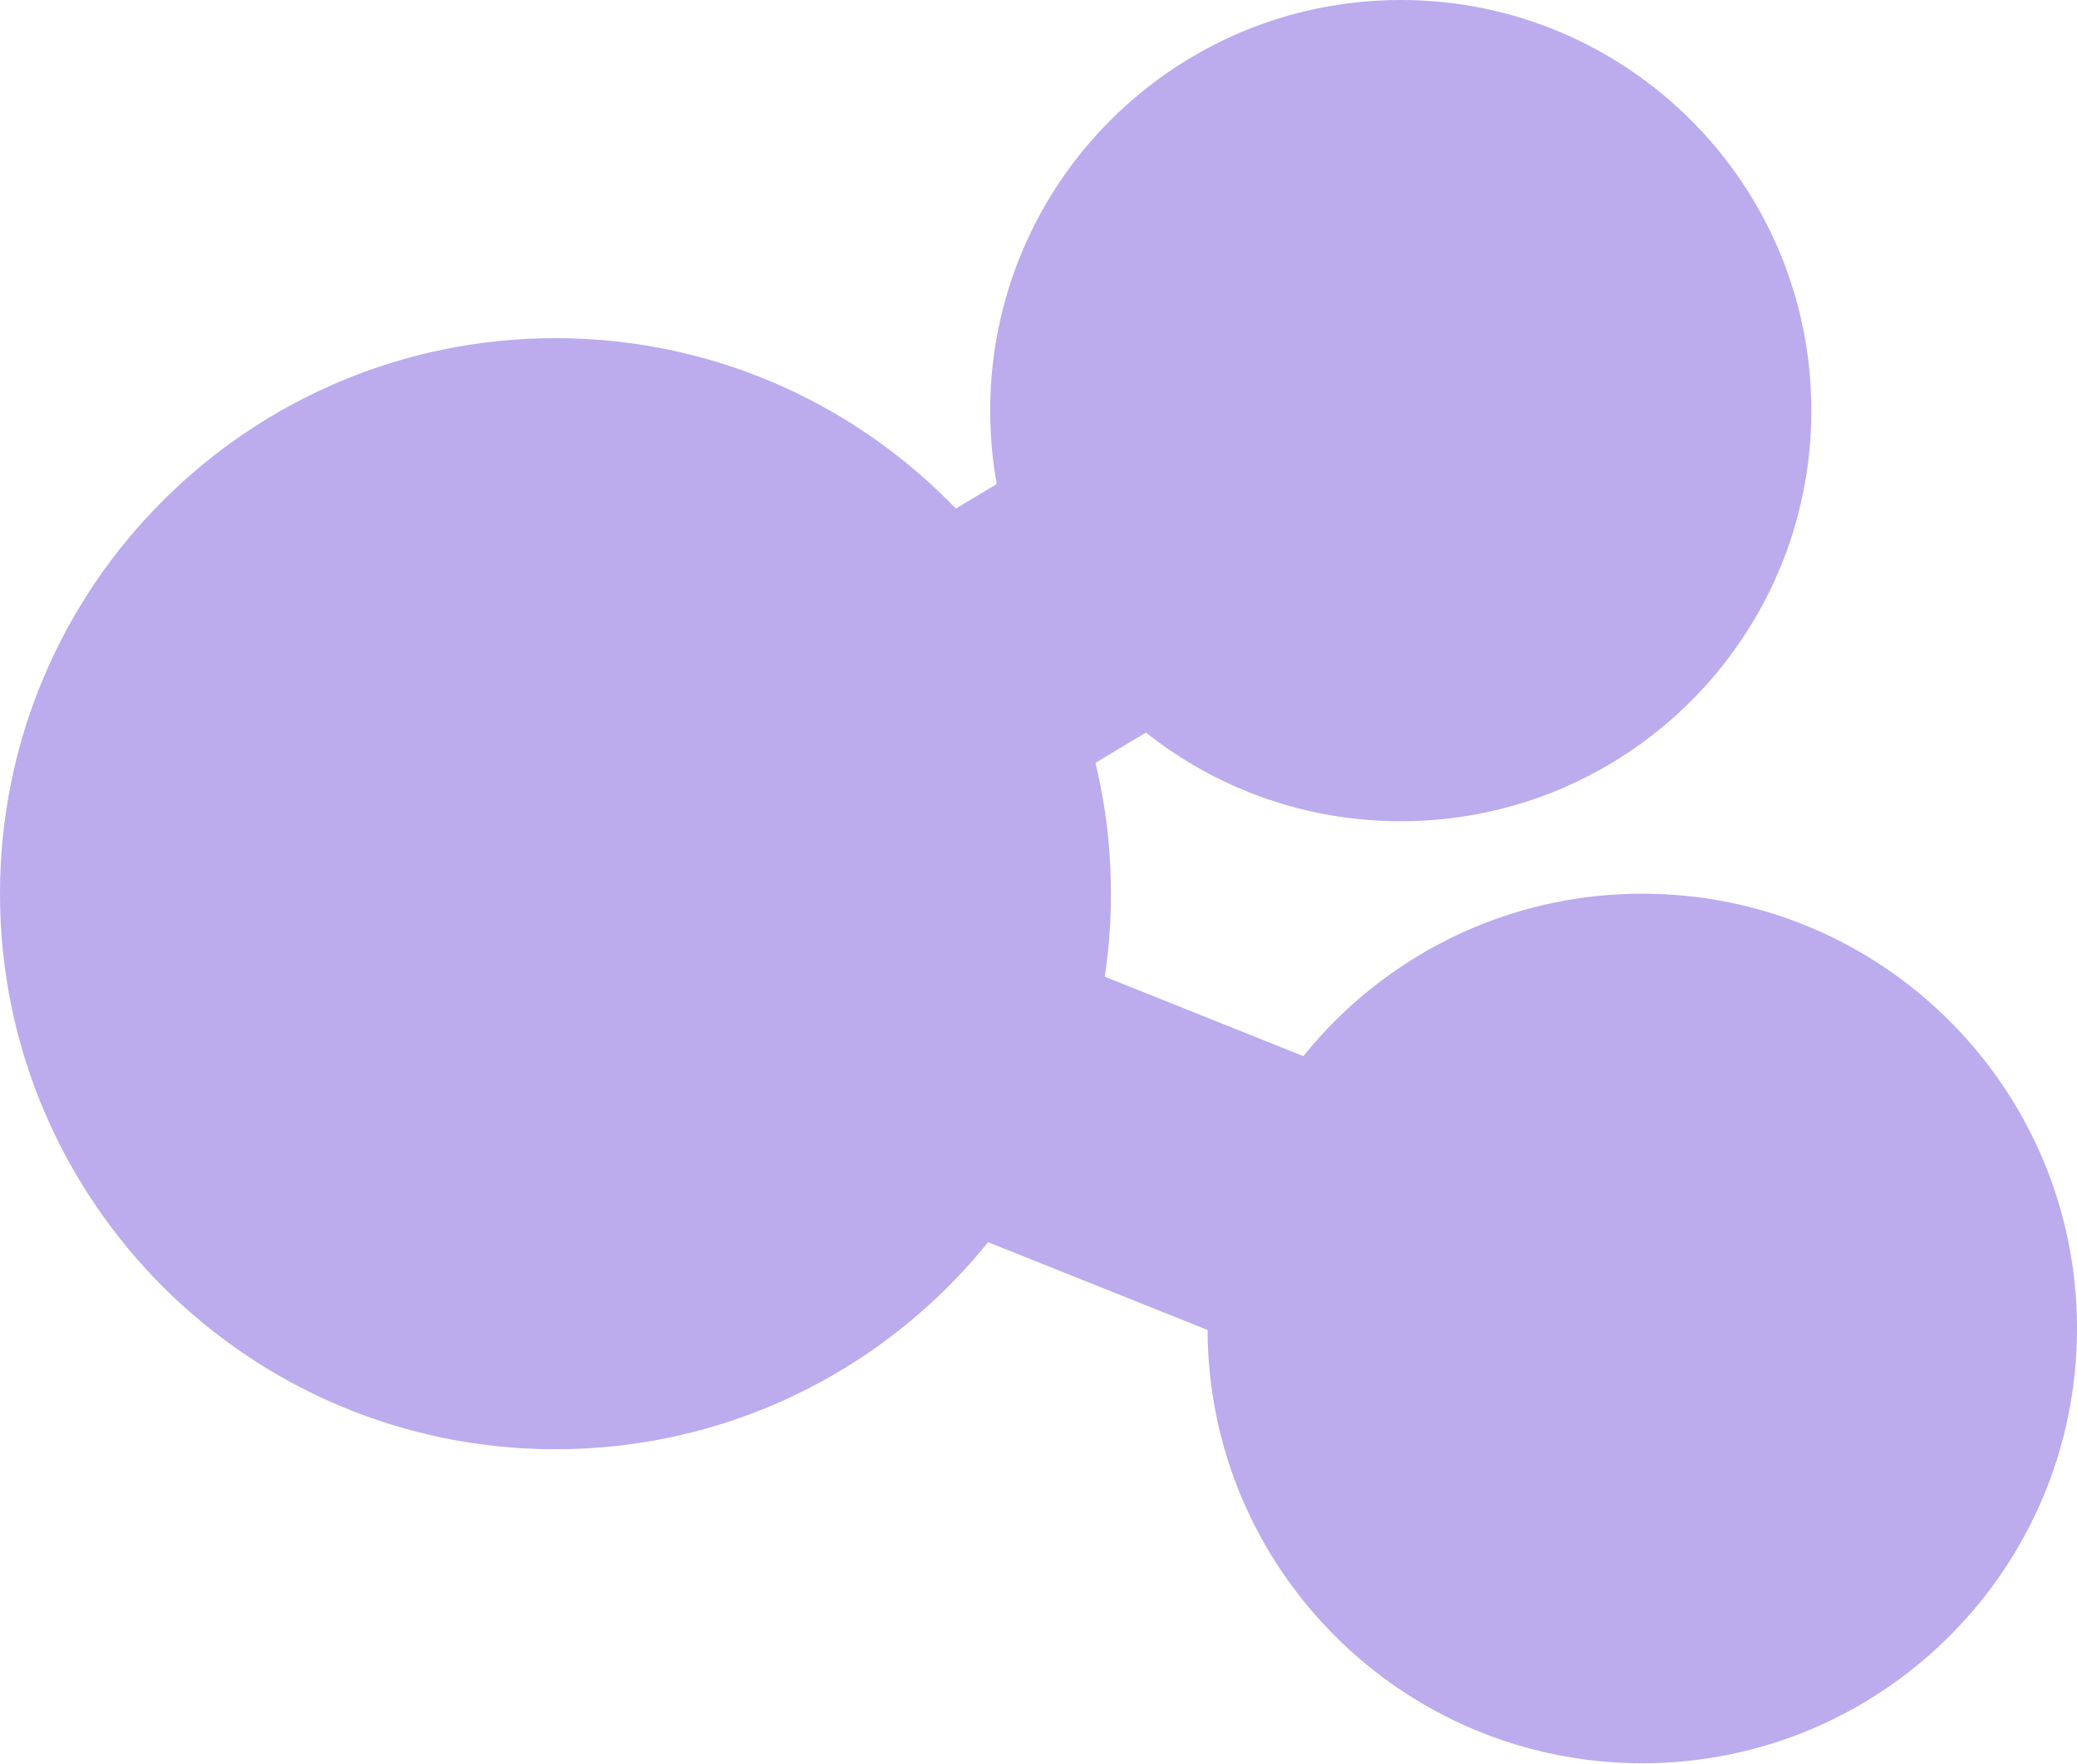
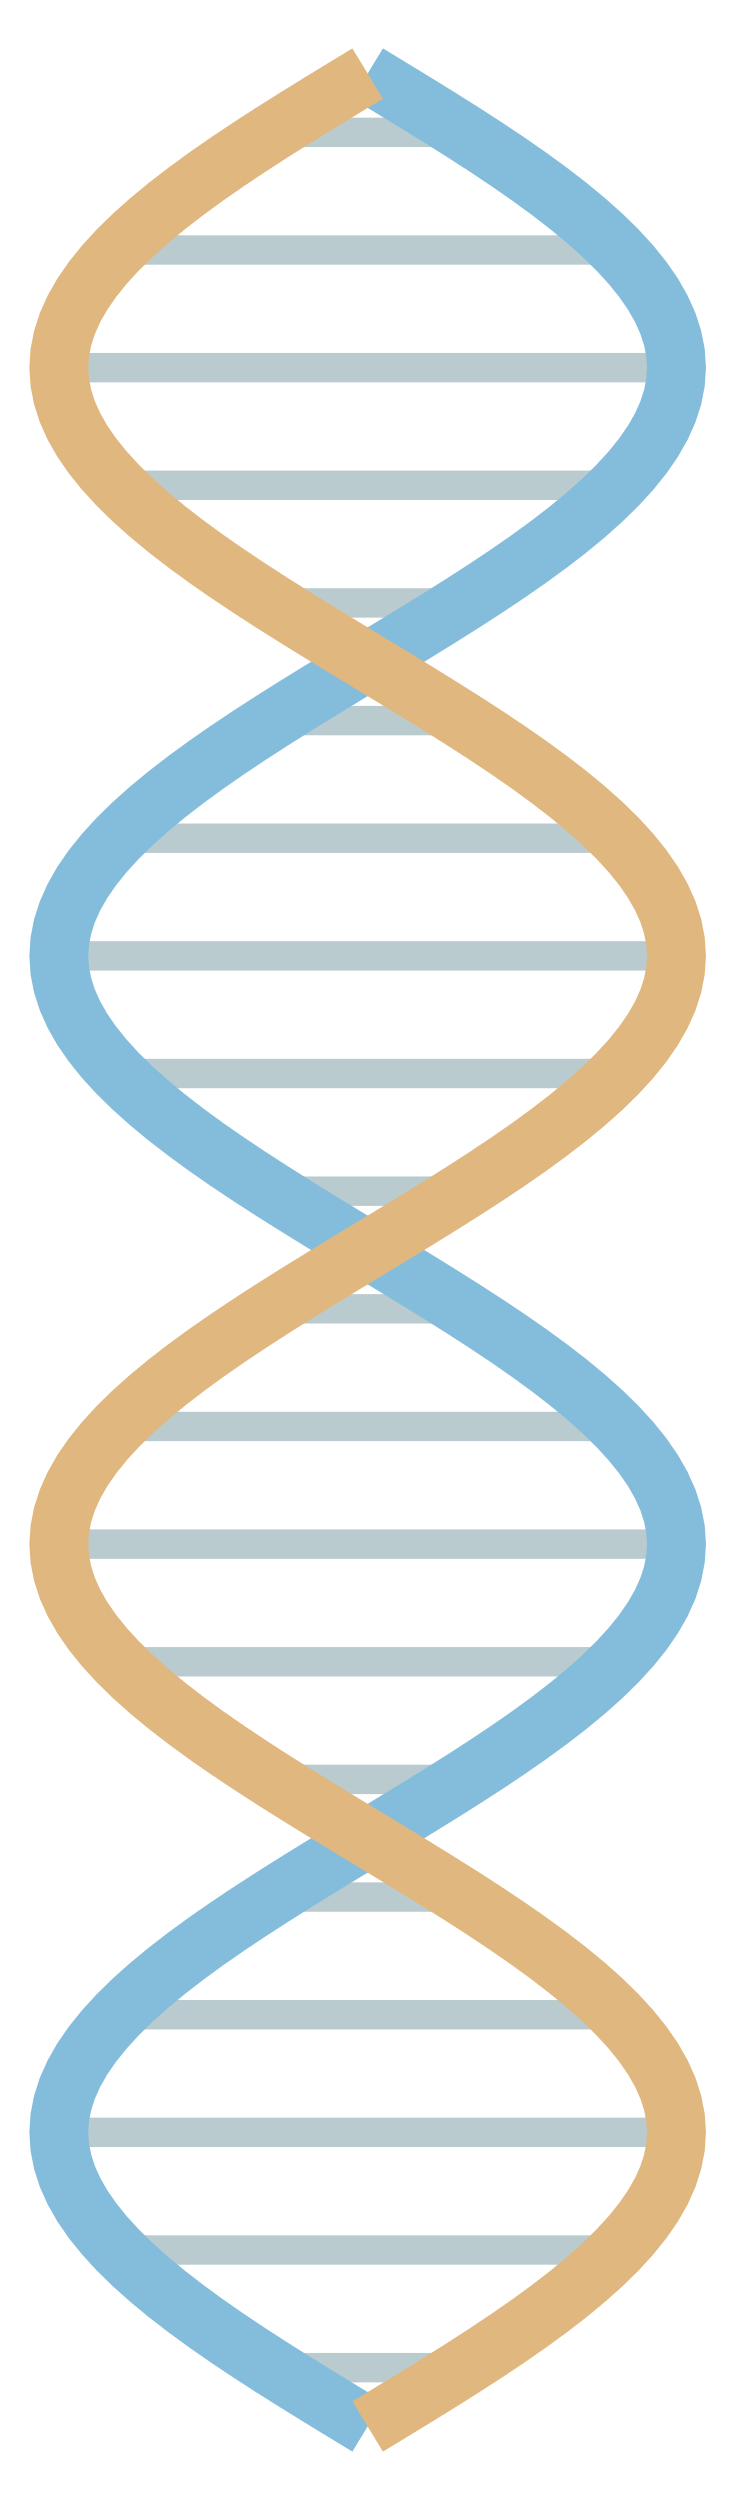
- <svg xmlns="http://www.w3.org/2000/svg" viewBox="7 18 86 73" preserveAspectRatio="none" style="color:#bcabed" fill="#bcabed">
-   <circle cx="30" cy="55" r="23" />
-   <circle cx="65" cy="35" r="17" />
-   <circle cx="75" cy="73" r="18" />
-   <path d="M40 50l20-12m-17 23 20 8" stroke="currentColor" stroke-width="12" />
+ <svg xmlns="http://www.w3.org/2000/svg" viewBox="0 0 100 340" preserveAspectRatio="none">
+   <g stroke="#bacbd0" stroke-width="4">
+     <path d="M62.979 18H37.021" />
+     <path d="M83.979 34H16.021" />
+     <path d="M92 50H8" />
+     <path d="M83.979 66H16.021" />
+     <path d="M62.979 82H37.021" />
+     <path d="M37.021 98H62.979" />
+     <path d="M16.021 114H83.979" />
+     <path d="M8 130H92" />
+     <path d="M16.021 146H83.979" />
+     <path d="M37.021 162H62.979" />
+     <path d="M62.979 178H37.021" />
+     <path d="M83.979 194H16.021" />
+     <path d="M92 210H8" />
+     <path d="M83.979 226H16.021" />
+     <path d="M62.979 242H37.021" />
+     <path d="M37.021 258H62.979" />
+     <path d="M16.021 274H83.979" />
+     <path d="M8 290H92" />
+     <path d="M16.021 306H83.979" />
+     <path d="M37.021 322H62.979" />
+   </g>
+   <polyline points="50,10 53.295,12 56.57,14 59.805,16 62.979,18 66.073,20 69.068,22 71.945,24 74.687,26 77.277,28 79.698,30 81.937,32 83.979,34 85.811,36 87.422,38 88.803,40 89.944,42 90.84,44 91.483,46 91.871,48 92,50 91.871,52 91.483,54 90.84,56 89.944,58 88.803,60 87.422,62 85.811,64 83.979,66 81.937,68 79.698,70 77.277,72 74.687,74 71.945,76 69.068,78 66.073,80 62.979,82 59.805,84 56.57,86 53.295,88 50,90 46.705,92 43.43,94 40.195,96 37.021,98 33.927,100 30.932,102 28.055,104 25.313,106 22.723,108 20.302,110 18.063,112 16.021,114 14.189,116 12.578,118 11.197,120 10.056,122 9.16,124 8.517,126 8.129,128 8,130 8.129,132 8.517,134 9.16,136 10.056,138 11.197,140 12.578,142 14.189,144 16.021,146 18.063,148 20.302,150 22.723,152 25.313,154 28.055,156 30.932,158 33.927,160 37.021,162 40.195,164 43.43,166 46.705,168 50,170 53.295,172 56.57,174 59.805,176 62.979,178 66.073,180 69.068,182 71.945,184 74.687,186 77.277,188 79.698,190 81.937,192 83.979,194 85.811,196 87.422,198 88.803,200 89.944,202 90.84,204 91.483,206 91.871,208 92,210 91.871,212 91.483,214 90.84,216 89.944,218 88.803,220 87.422,222 85.811,224 83.979,226 81.937,228 79.698,230 77.277,232 74.687,234 71.945,236 69.068,238 66.073,240 62.979,242 59.805,244 56.57,246 53.295,248 50,250 46.705,252 43.43,254 40.195,256 37.021,258 33.927,260 30.932,262 28.055,264 25.313,266 22.723,268 20.302,270 18.063,272 16.021,274 14.189,276 12.578,278 11.197,280 10.056,282 9.16,284 8.517,286 8.129,288 8,290 8.129,292 8.517,294 9.16,296 10.056,298 11.197,300 12.578,302 14.189,304 16.021,306 18.063,308 20.302,310 22.723,312 25.313,314 28.055,316 30.932,318 33.927,320 37.021,322 40.195,324 43.43,326 46.705,328 50,330" fill="none" stroke="#84bddb" stroke-width="8" />
+   <polyline points="50,10 46.705,12 43.43,14 40.195,16 37.021,18 33.927,20 30.932,22 28.055,24 25.313,26 22.723,28 20.302,30 18.063,32 16.021,34 14.189,36 12.578,38 11.197,40 10.056,42 9.16,44 8.517,46 8.129,48 8,50 8.129,52 8.517,54 9.16,56 10.056,58 11.197,60 12.578,62 14.189,64 16.021,66 18.063,68 20.302,70 22.723,72 25.313,74 28.055,76 30.932,78 33.927,80 37.021,82 40.195,84 43.43,86 46.705,88 50,90 53.295,92 56.57,94 59.805,96 62.979,98 66.073,100 69.068,102 71.945,104 74.687,106 77.277,108 79.698,110 81.937,112 83.979,114 85.811,116 87.422,118 88.803,120 89.944,122 90.84,124 91.483,126 91.871,128 92,130 91.871,132 91.483,134 90.84,136 89.944,138 88.803,140 87.422,142 85.811,144 83.979,146 81.937,148 79.698,150 77.277,152 74.687,154 71.945,156 69.068,158 66.073,160 62.979,162 59.805,164 56.57,166 53.295,168 50,170 46.705,172 43.43,174 40.195,176 37.021,178 33.927,180 30.932,182 28.055,184 25.313,186 22.723,188 20.302,190 18.063,192 16.021,194 14.189,196 12.578,198 11.197,200 10.056,202 9.16,204 8.517,206 8.129,208 8,210 8.129,212 8.517,214 9.16,216 10.056,218 11.197,220 12.578,222 14.189,224 16.021,226 18.063,228 20.302,230 22.723,232 25.313,234 28.055,236 30.932,238 33.927,240 37.021,242 40.195,244 43.43,246 46.705,248 50,250 53.295,252 56.57,254 59.805,256 62.979,258 66.073,260 69.068,262 71.945,264 74.687,266 77.277,268 79.698,270 81.937,272 83.979,274 85.811,276 87.422,278 88.803,280 89.944,282 90.84,284 91.483,286 91.871,288 92,290 91.871,292 91.483,294 90.84,296 89.944,298 88.803,300 87.422,302 85.811,304 83.979,306 81.937,308 79.698,310 77.277,312 74.687,314 71.945,316 69.068,318 66.073,320 62.979,322 59.805,324 56.57,326 53.295,328 50,330" fill="none" stroke="#dfb77f" stroke-width="8" />
</svg>
